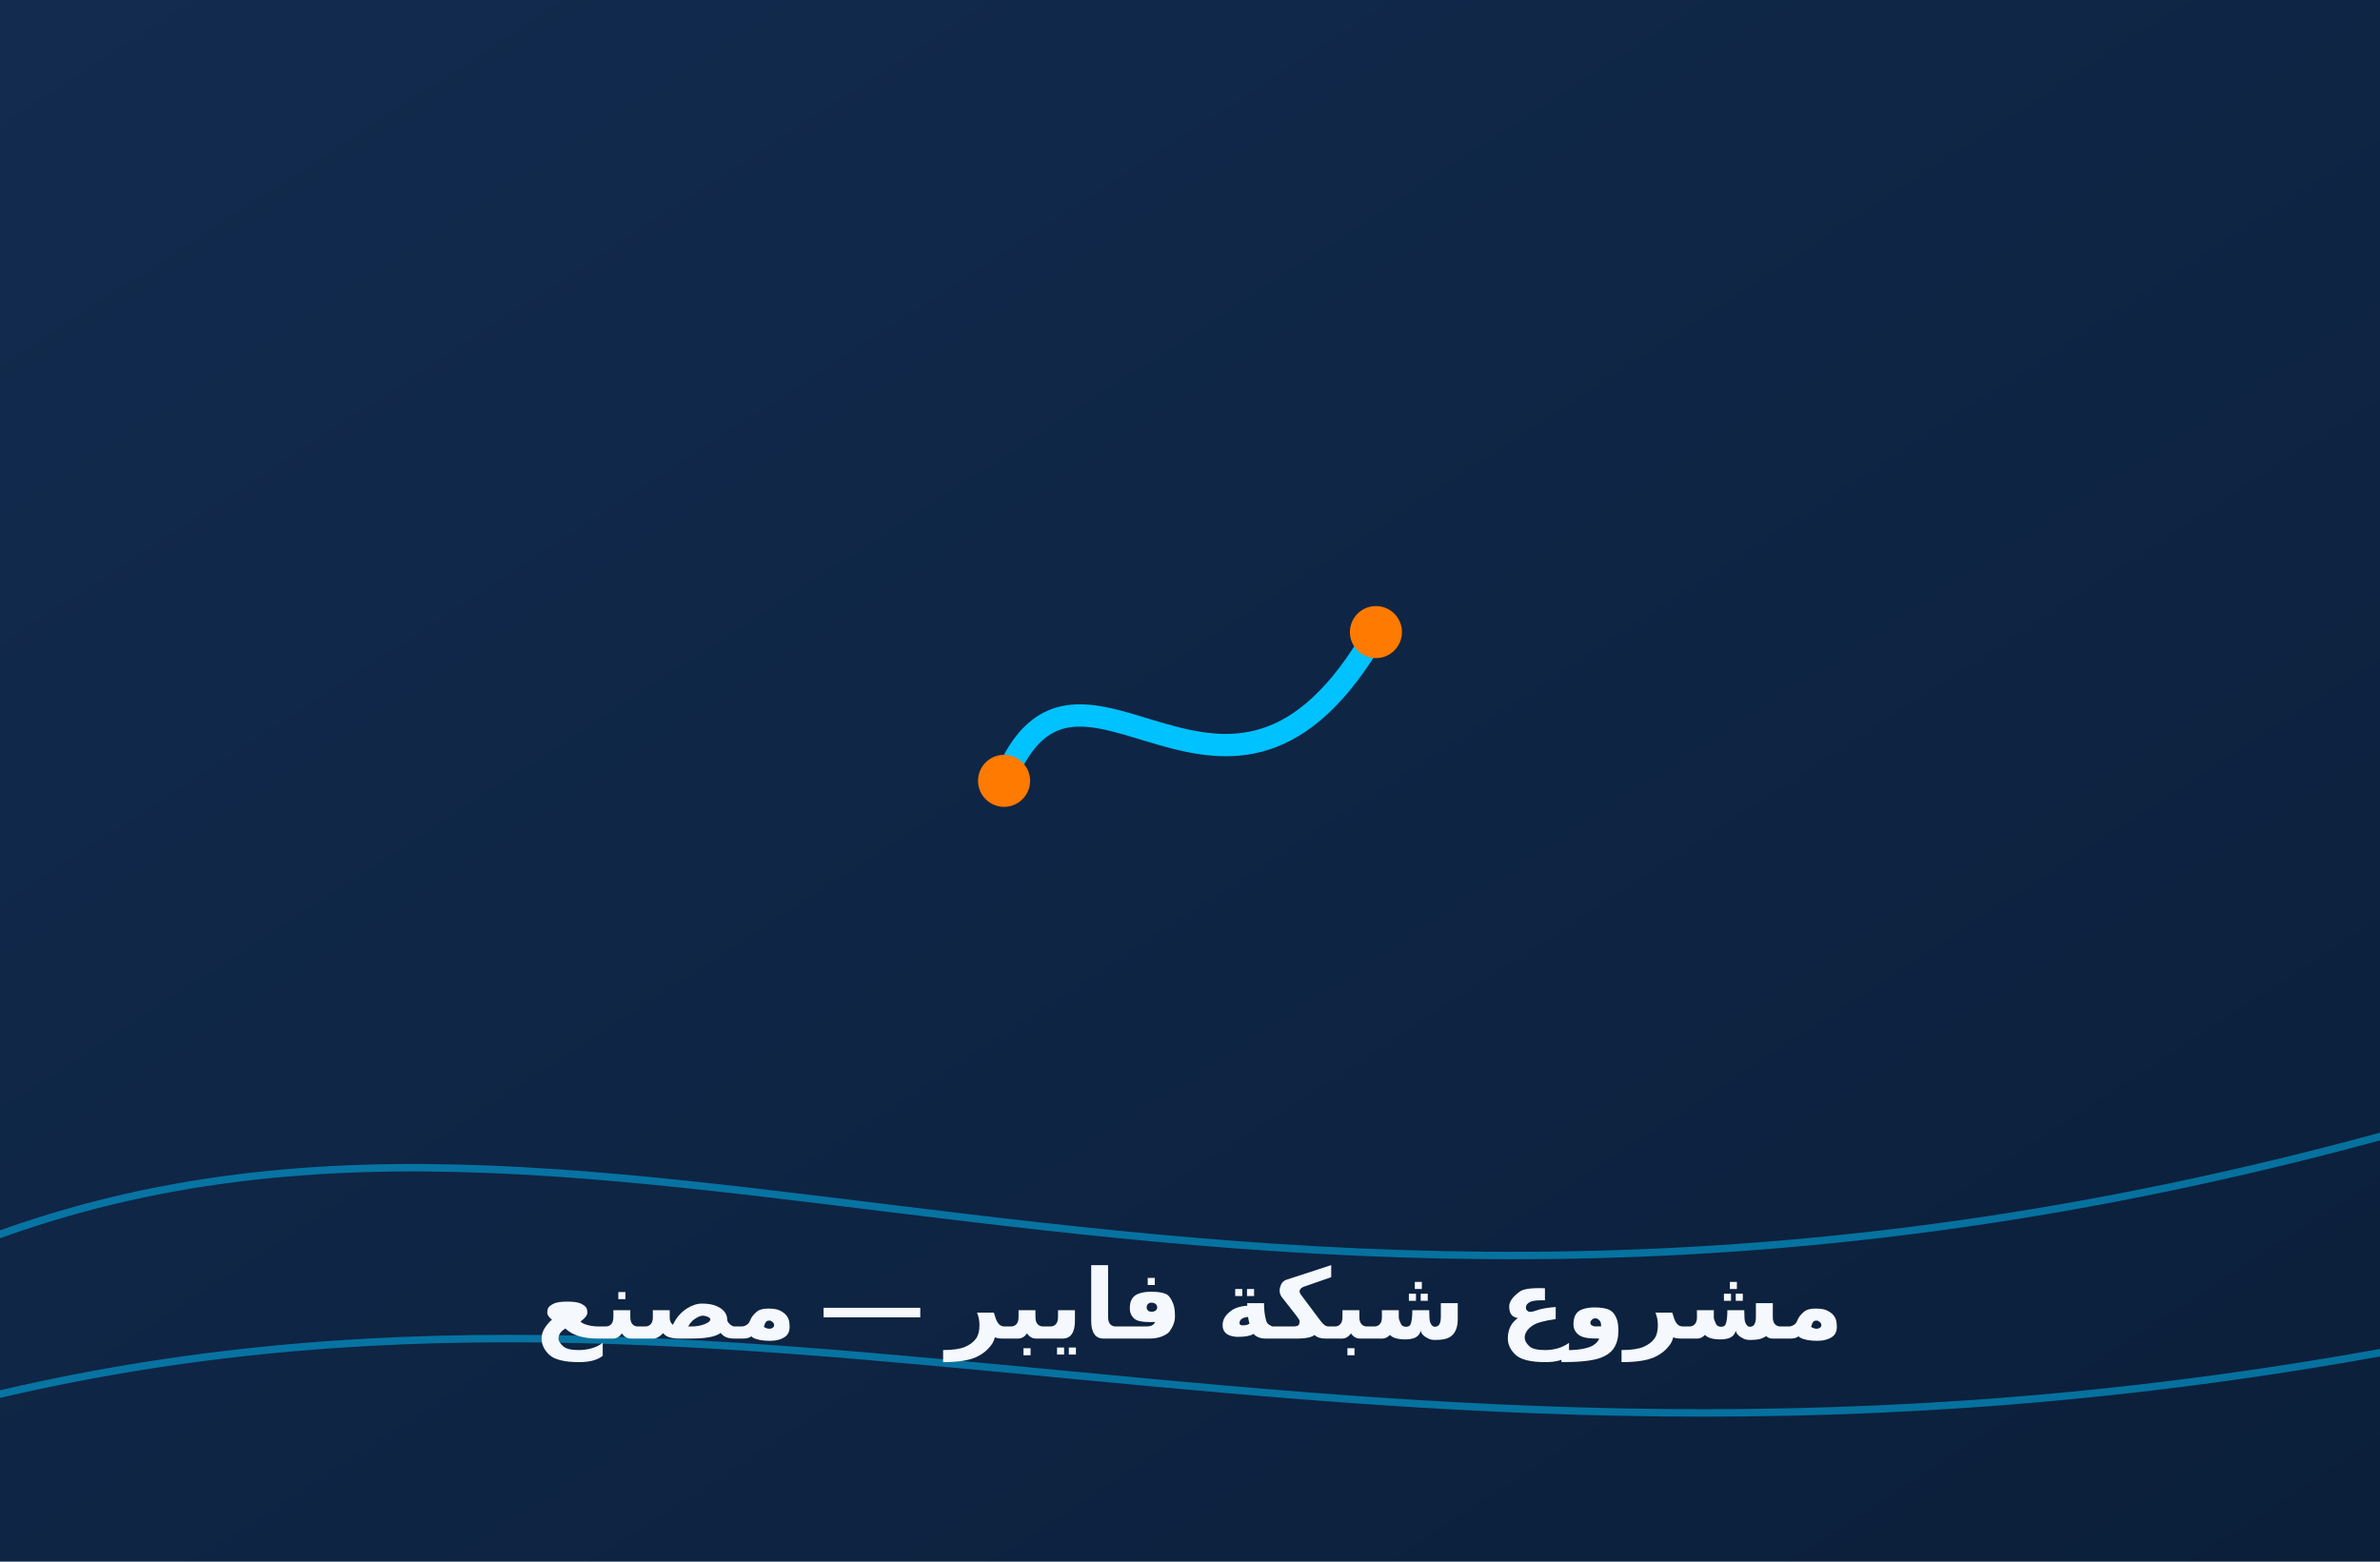
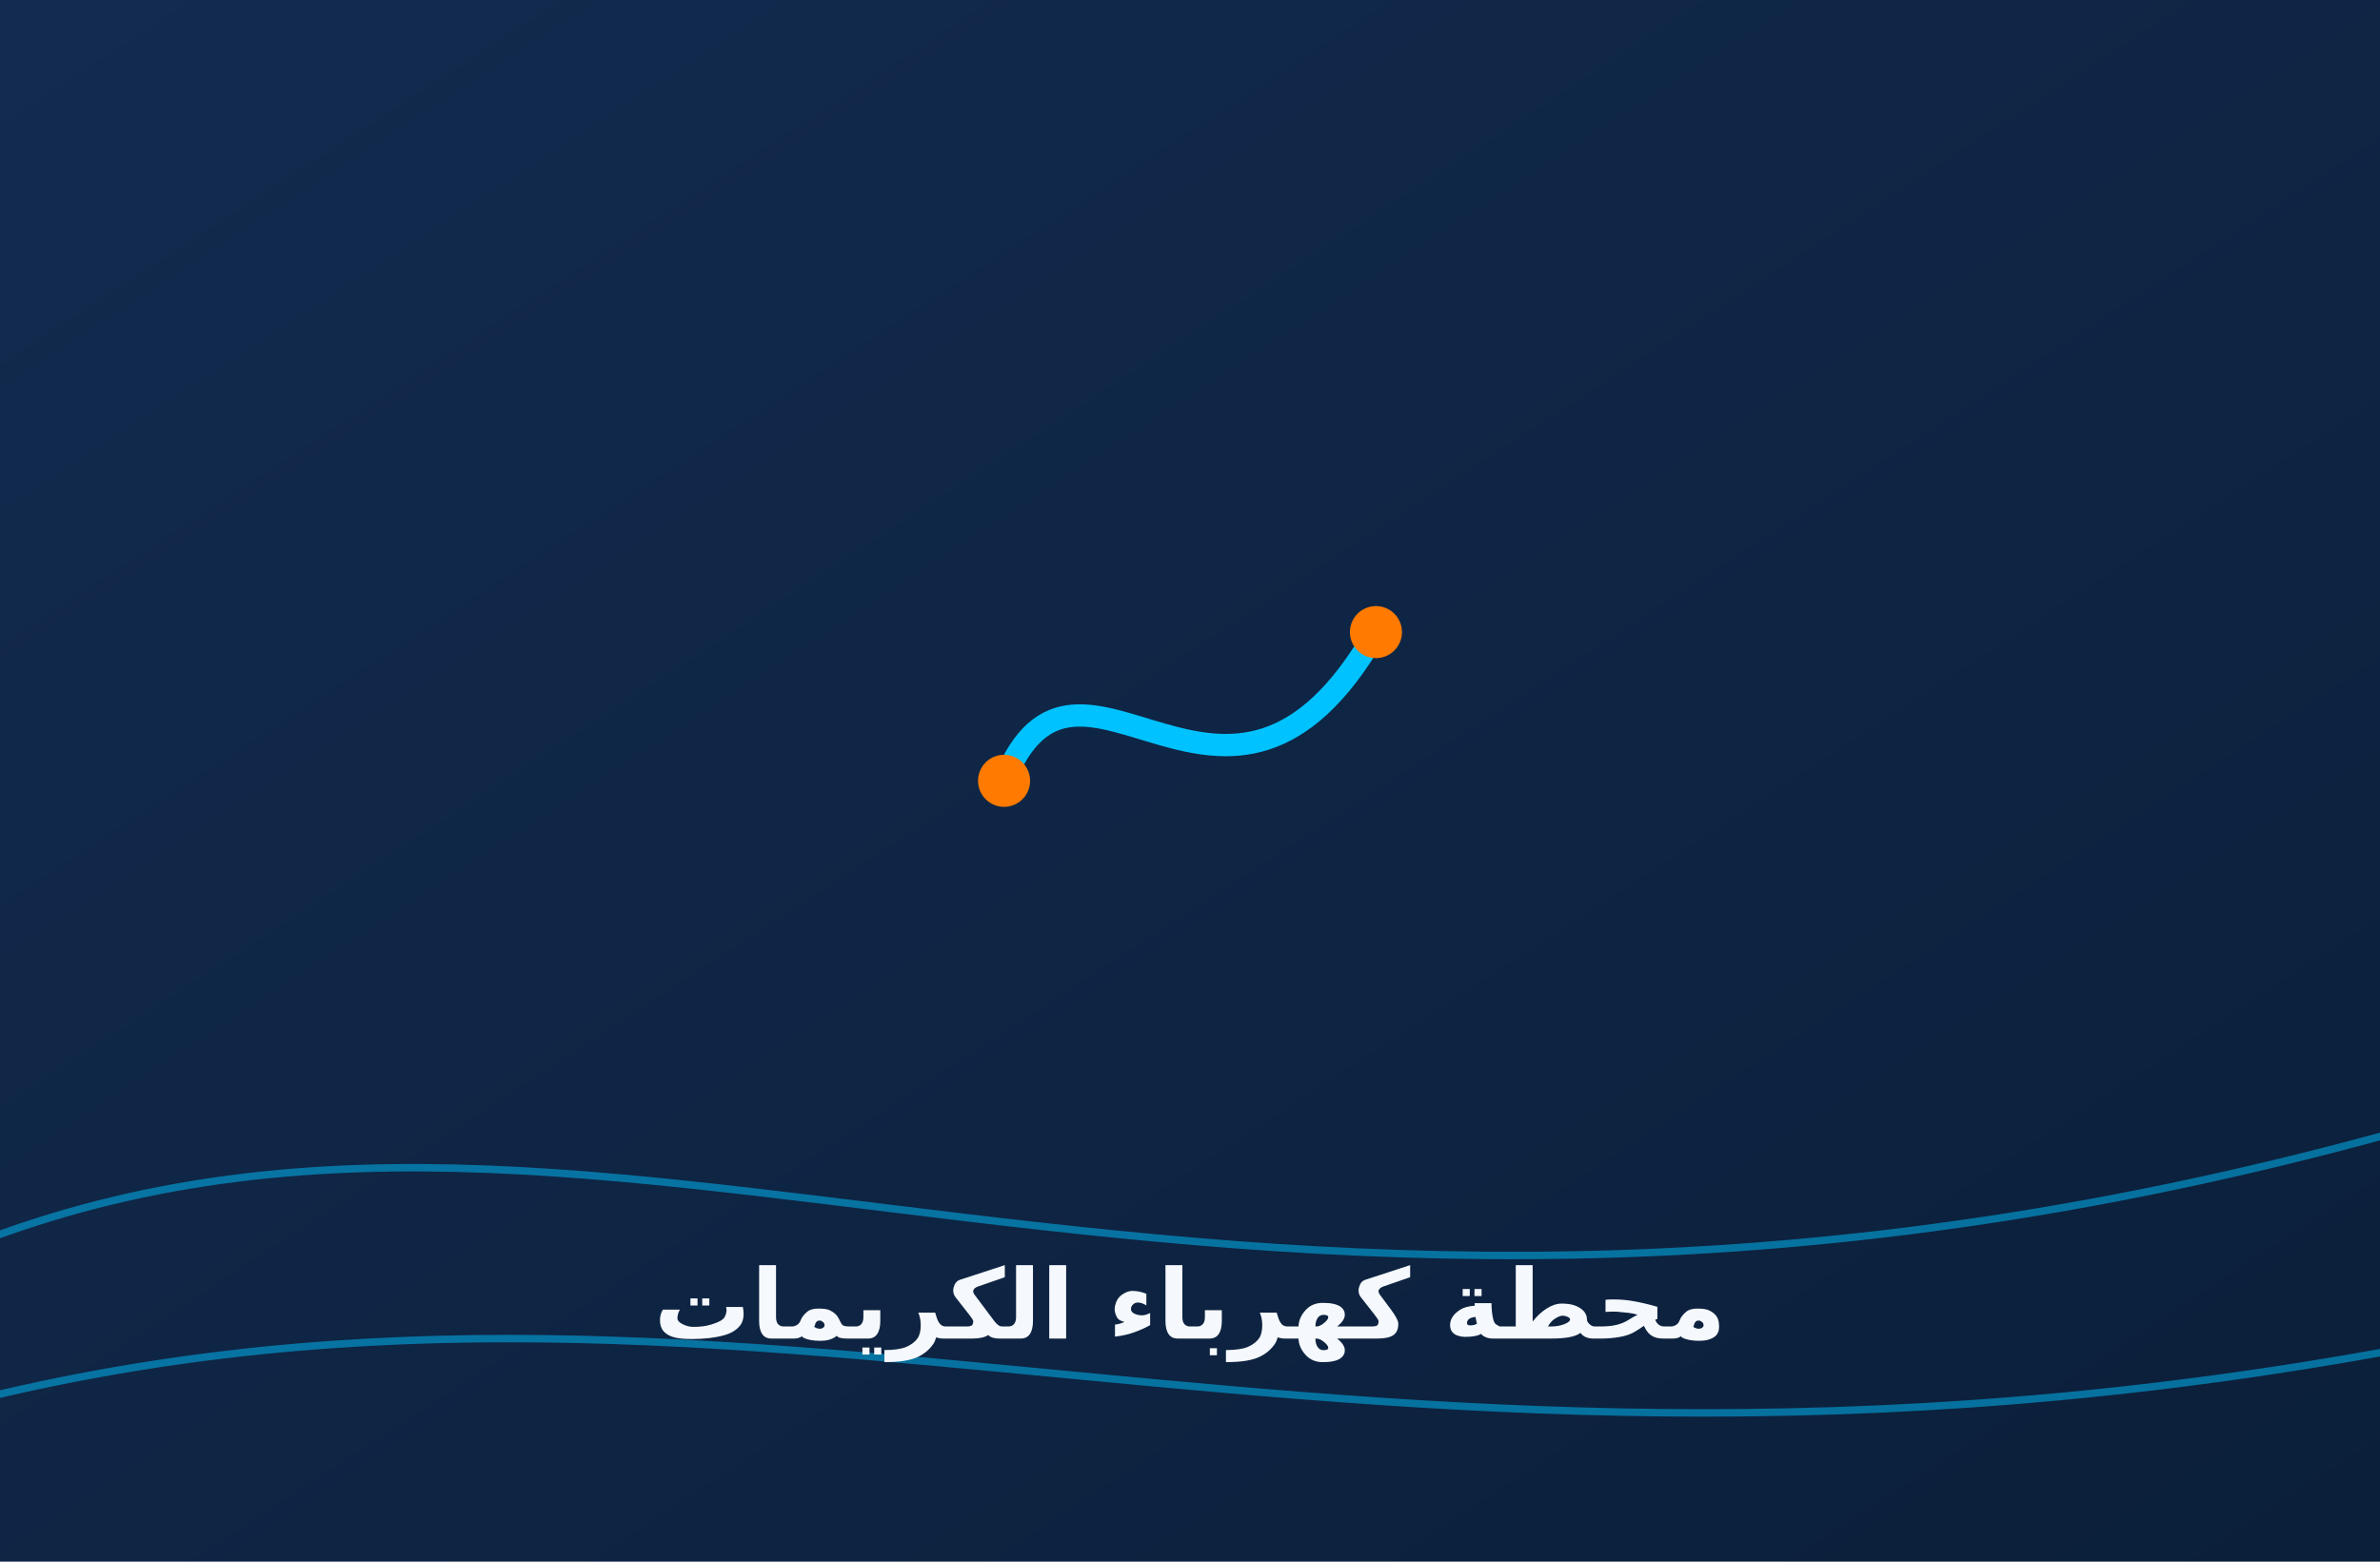
<svg xmlns="http://www.w3.org/2000/svg" viewBox="0 0 640 420" width="640" height="420">
  <defs>
    <linearGradient id="g1" x1="0" y1="0" x2="1" y2="1">
      <stop offset="0%" stop-color="#122B4F" />
      <stop offset="100%" stop-color="#0B1F3A" />
    </linearGradient>
  </defs>
  <rect width="640" height="420" fill="url(#g1)" />
  <g opacity="0.5" stroke="#00C2FF" stroke-width="2" fill="none">
    <path d="M-20 340 C 160 260, 320 400, 660 300" />
    <path d="M-20 380 C 200 320, 360 420, 660 360" />
  </g>
  <g transform="translate(270,150)" stroke="#00C2FF" stroke-width="6" fill="none" stroke-linecap="round">
    <path d="M0 60 C 20 10, 60 90, 100 20" />
    <circle cx="0" cy="60" r="7" fill="#FF7A00" stroke="none" />
    <circle cx="100" cy="20" r="7" fill="#FF7A00" stroke="none" />
  </g>
-   <text x="320" y="360" text-anchor="middle" font-family="'Cairo',Arial,sans-serif" font-size="26" font-weight="800" fill="#F5F8FC">مشروع شبكة فايبر — مصنع</text>
+   <text x="320" y="360" text-anchor="middle" font-family="'Cairo',Arial,sans-serif" font-size="26" font-weight="800" fill="#F5F8FC">محطة كهرباء الكريمات</text>
</svg>
